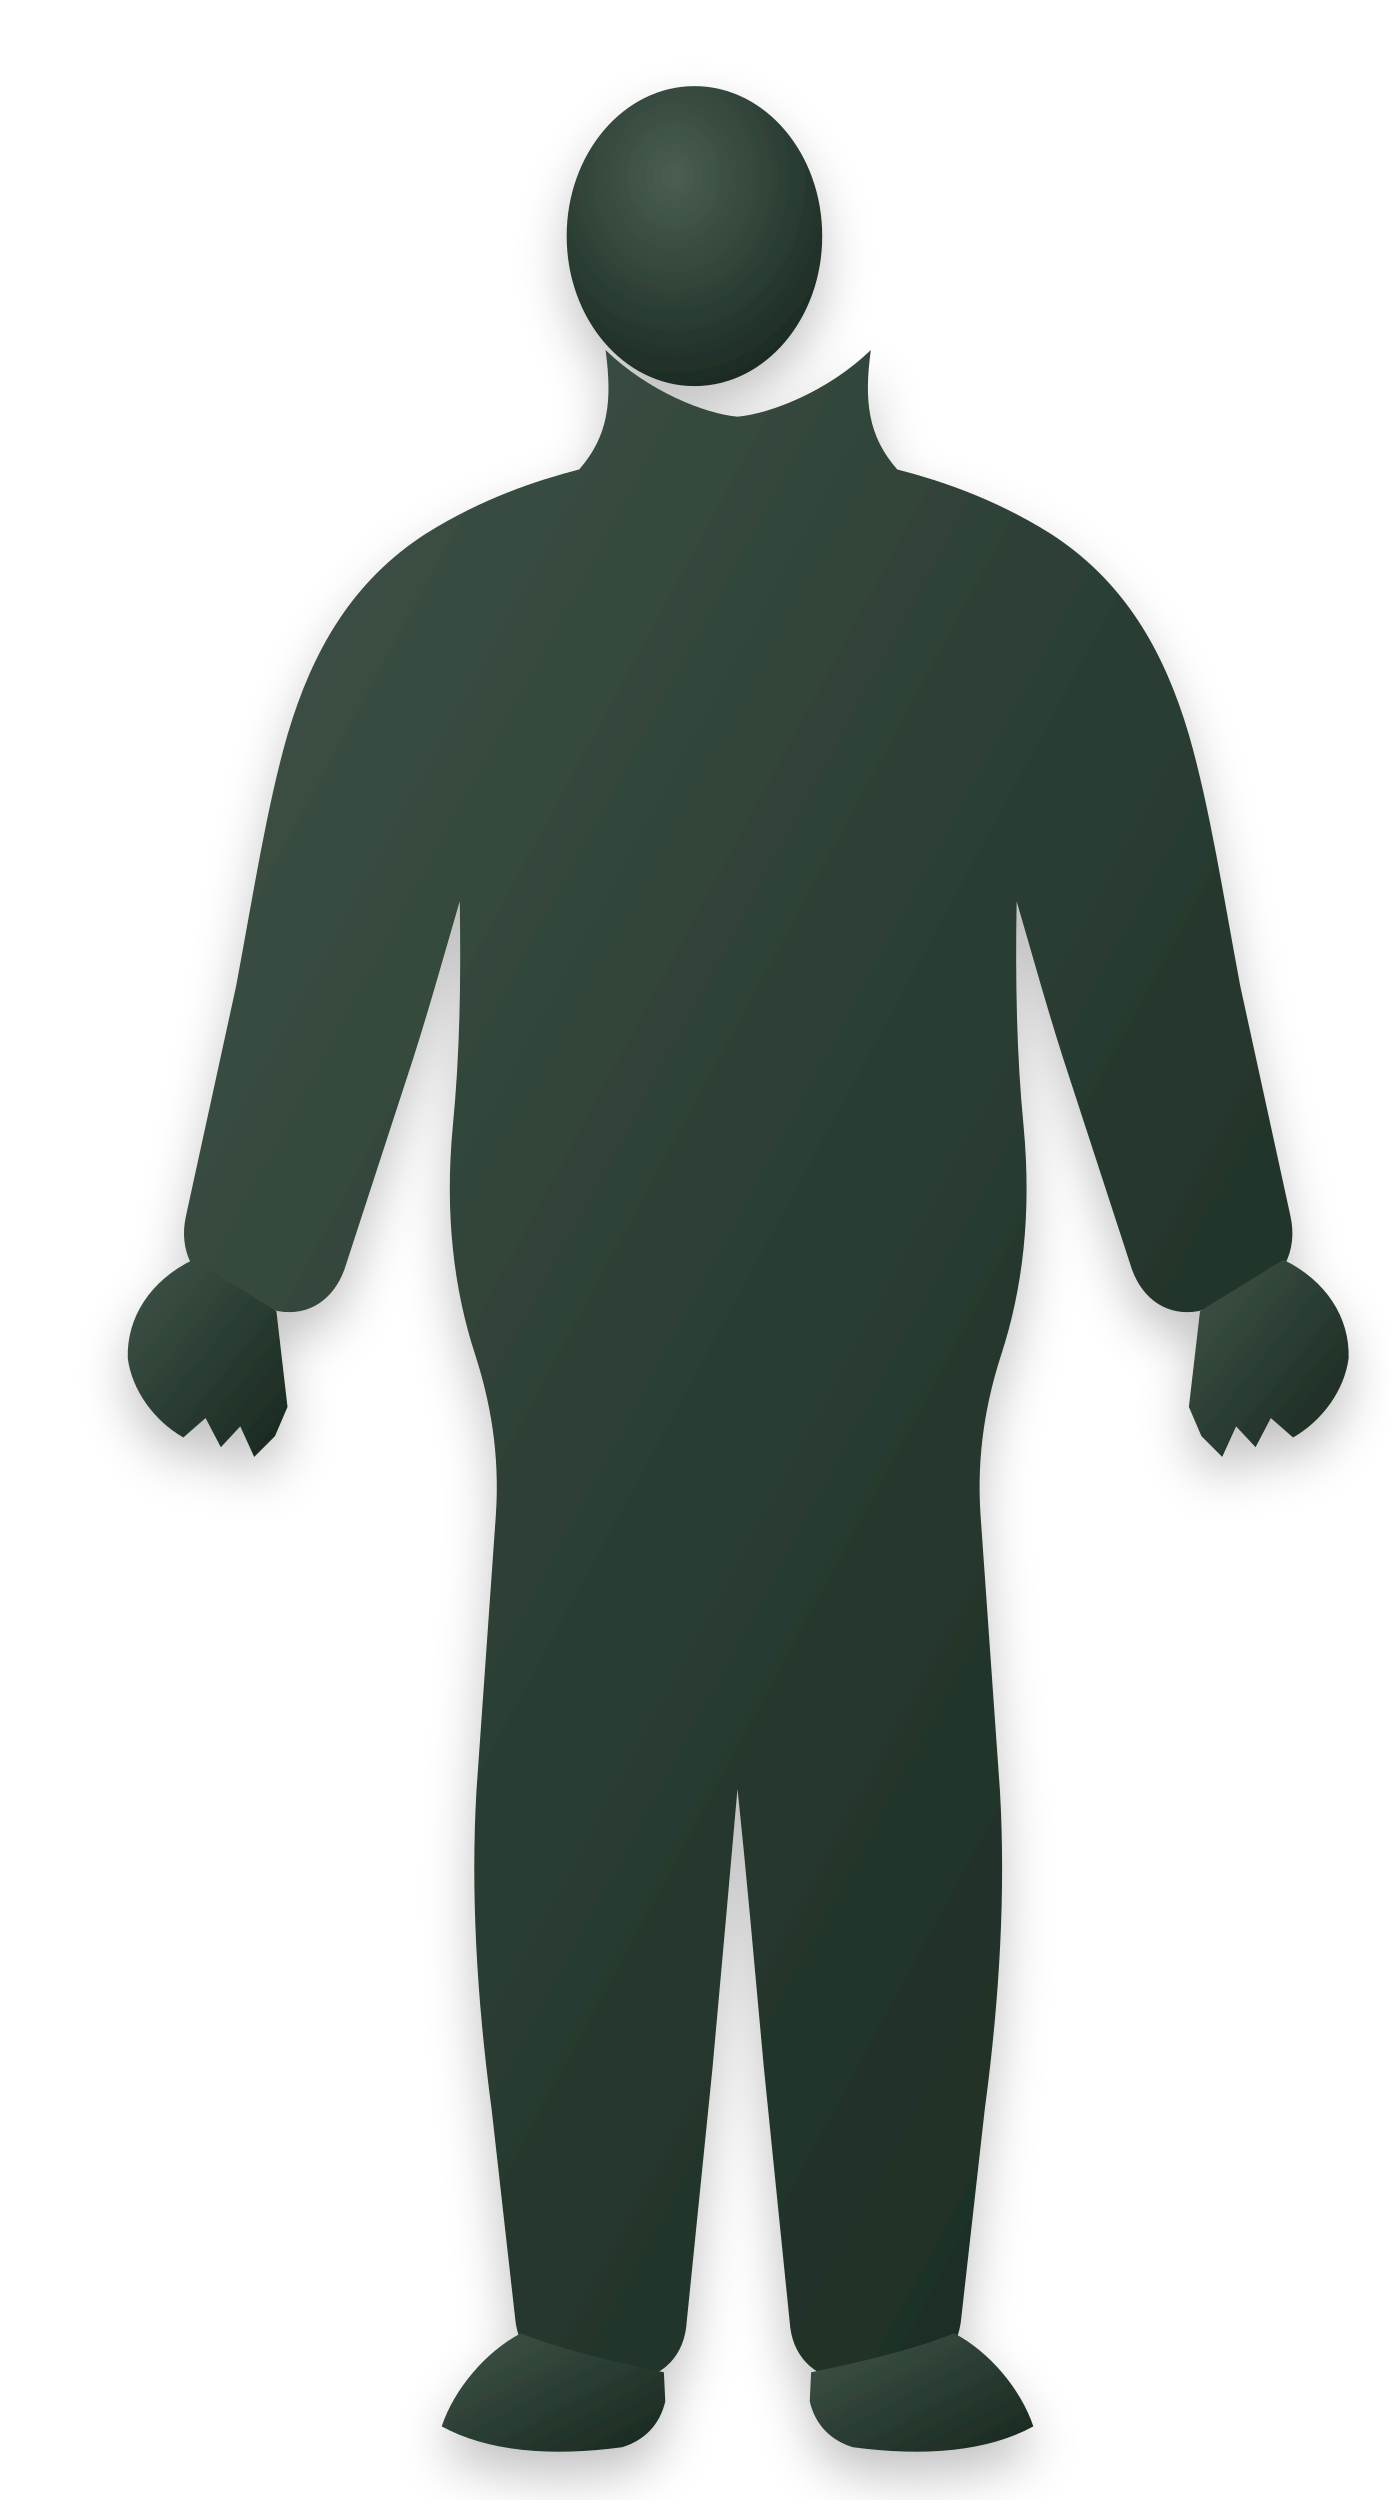
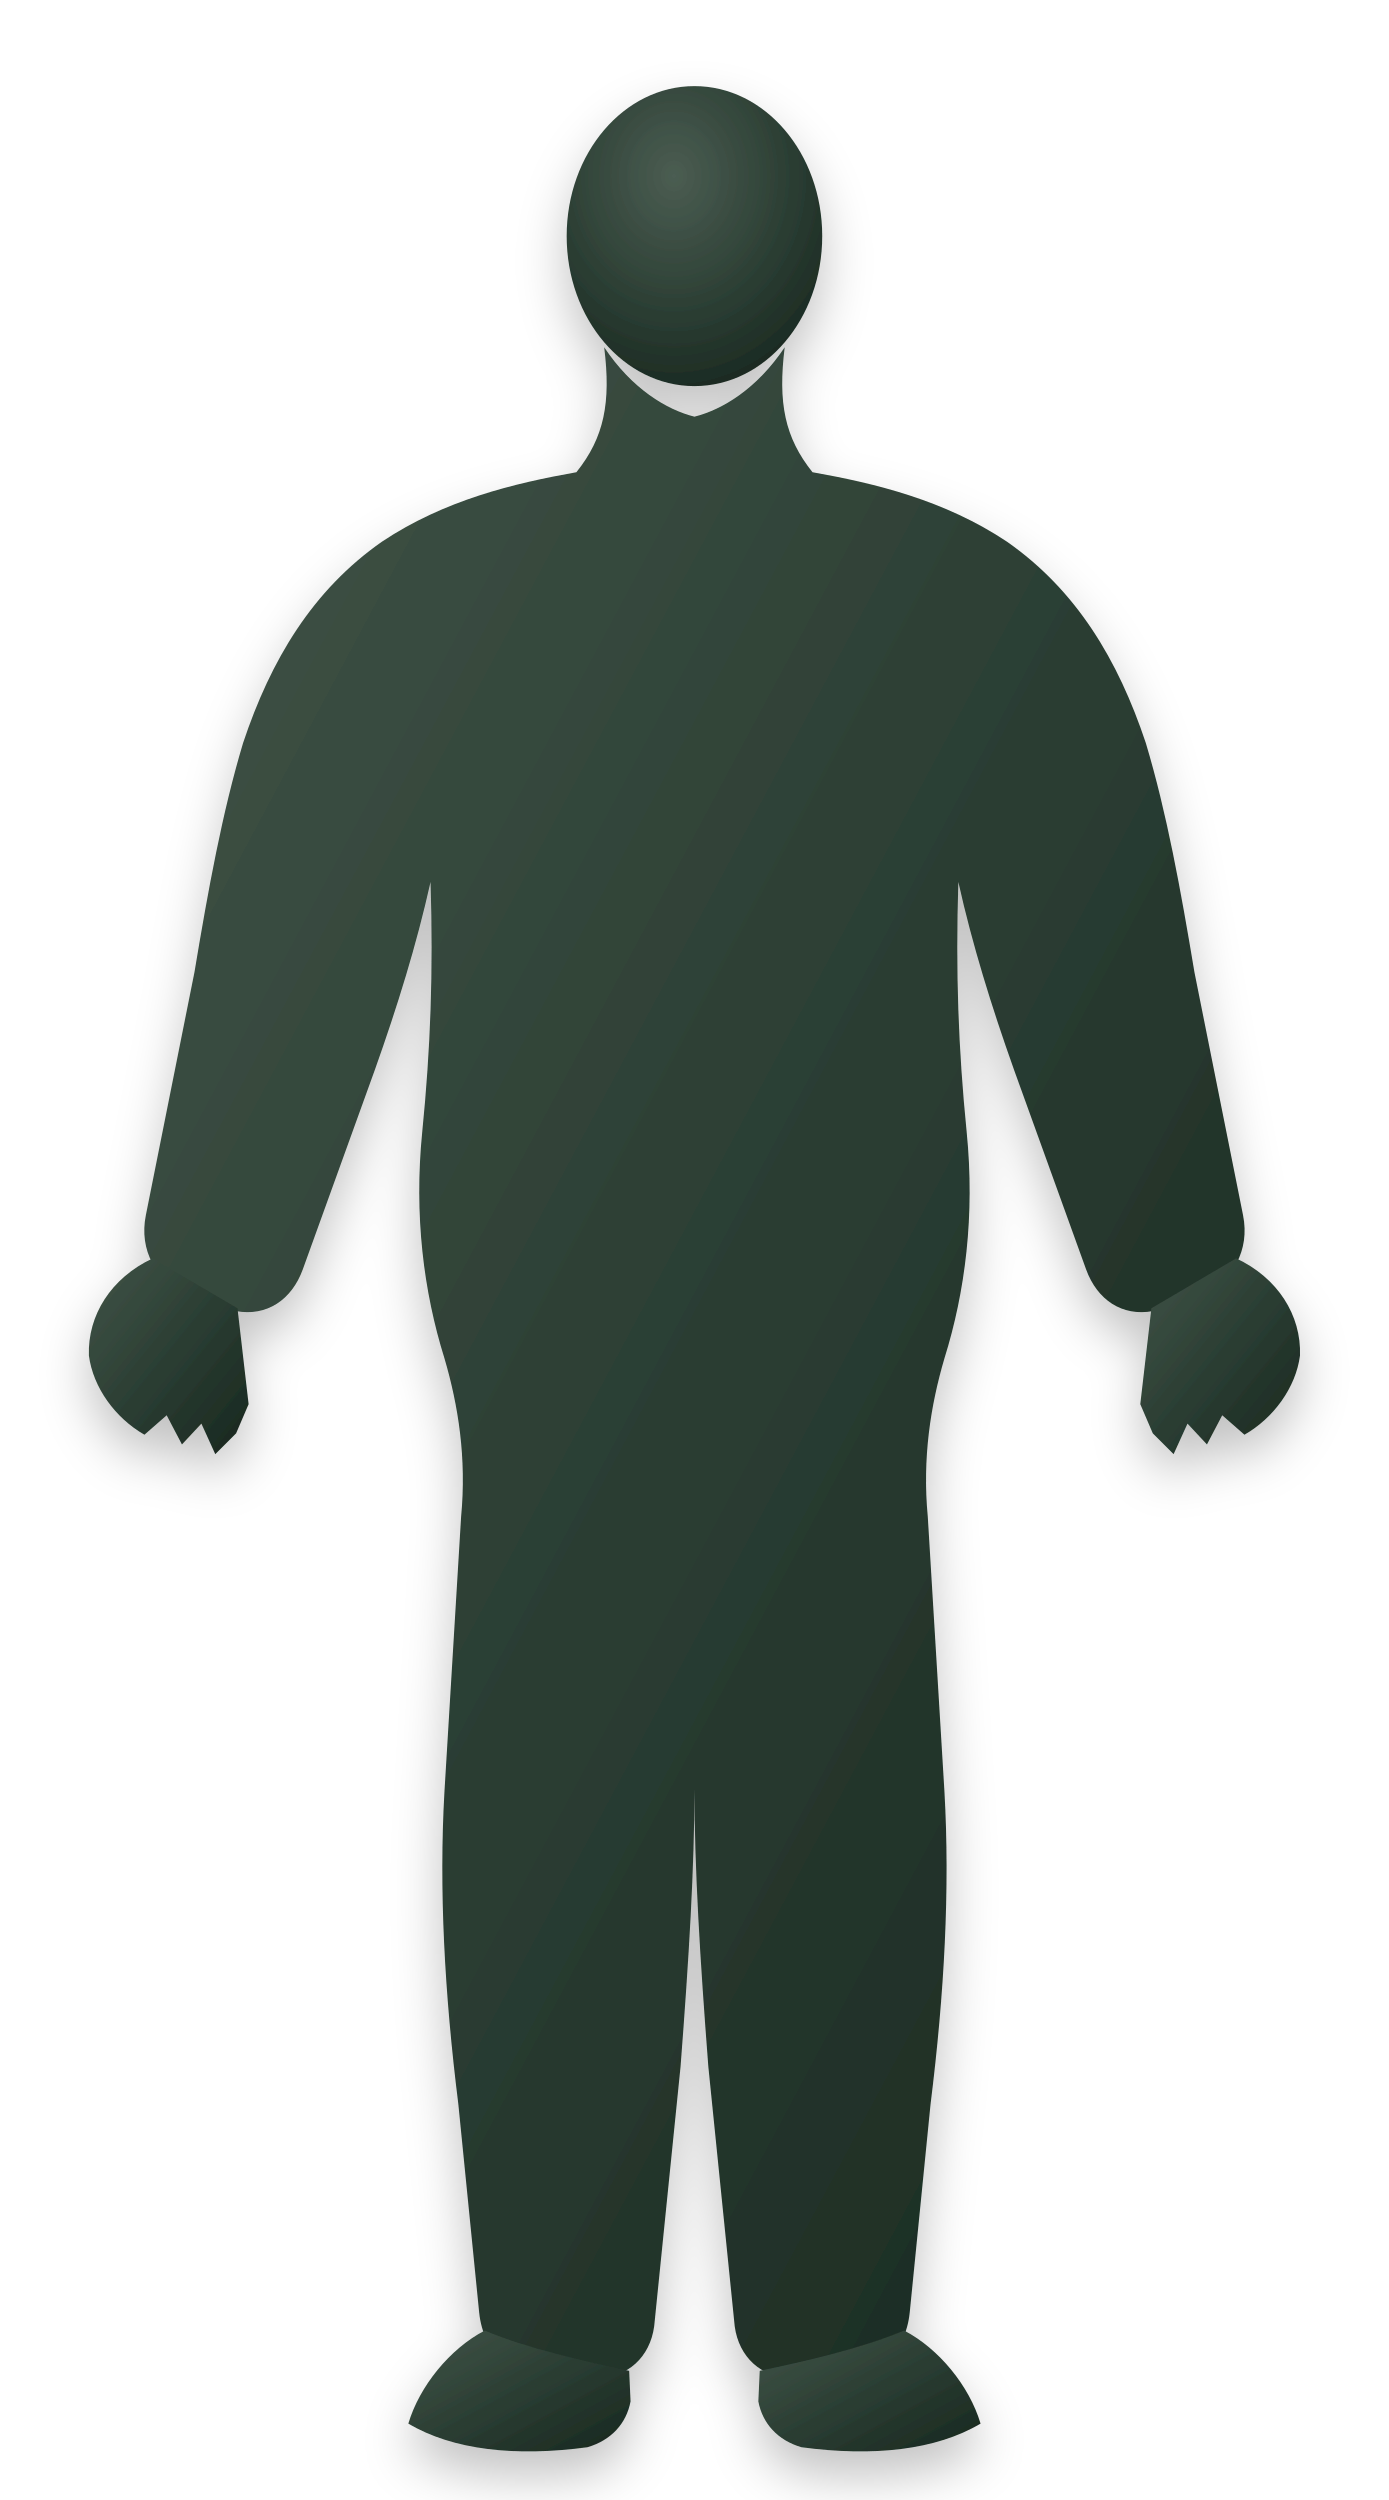
<svg xmlns="http://www.w3.org/2000/svg" viewBox="0 0 1000 1800" role="img" aria-labelledby="title desc">
  <defs>
    <linearGradient id="body" x1="0" y1="0" x2="1" y2="1">
      <stop offset="0" stop-color="#415448" />
      <stop offset=".45" stop-color="#2d4035" />
      <stop offset="1" stop-color="#18271f" />
    </linearGradient>
    <radialGradient id="head" cx=".42" cy=".30" r=".78">
      <stop offset="0" stop-color="#4b5d52" />
      <stop offset=".55" stop-color="#2d4035" />
      <stop offset="1" stop-color="#18261f" />
    </radialGradient>
    <filter id="shadow" x="-20%" y="-10%" width="140%" height="130%">
      <feDropShadow dx="0" dy="18" stdDeviation="18" flood-color="#000000" flood-opacity=".24" />
    </filter>
  </defs>
  <g filter="url(#shadow)">
    <ellipse cx="500" cy="170" rx="92" ry="108" fill="url(#head)" />
-     <path fill="url(#body)" d="M436 252       C441 289 438 314 417 338       C386 346 347 359 307 384       C254 418 225 468 207 529       C192 581 182 646 170 710       L134 875       C128 901 140 923 164 934       L200 944       C222 948 240 936 248 914       L292 779       C307 734 319 690 331 649       C332 707 331 760 326 811       C320 875 327 929 342 975       C353 1009 360 1047 357 1091       L343 1290       C339 1361 343 1437 354 1519       L371 1670       C374 1698 395 1714 423 1714       L450 1714       C474 1714 491 1699 494 1676       L513 1489       C520 1412 526 1345 531 1288       C537 1345 543 1412 550 1489       L569 1676       C572 1699 589 1714 613 1714       L640 1714       C668 1714 689 1698 692 1670       L709 1519       C720 1437 724 1361 720 1290       L706 1091       C703 1047 710 1009 721 975       C736 929 743 875 737 811       C732 760 731 707 732 649       C744 690 756 734 771 779       L815 914       C823 936 841 948 863 944       L899 934       C923 923 935 901 929 875       L893 710       C881 646 871 581 856 529       C838 468 809 418 756 384       C716 359 677 346 646 338       C625 314 622 289 627 252       C596 282 554 298 531 300       C508 298 467 282 436 252 Z" />
-     <path fill="url(#body)" d="M375 1680       C350 1693 327 1720 318 1747       C351 1765 396 1769 448 1762       C464 1757 475 1746 479 1729       L478 1708       C444 1701 405 1692 375 1680 Z" />
-     <path fill="url(#body)" d="M687 1680       C712 1693 735 1720 744 1747       C711 1765 666 1769 614 1762       C598 1757 587 1746 583 1729       L584 1708       C618 1701 657 1692 687 1680 Z" />
-     <path fill="url(#body)" d="M139 907       C108 922 91 949 92 978       C95 1001 111 1023 132 1035       L148 1021 159 1042 173 1027 183 1049 198 1034 207 1013 199 944 Z" />
-     <path fill="url(#body)" d="M924 907       C955 922 972 949 971 978       C968 1001 952 1023 931 1035       L915 1021 904 1042 890 1027 880 1049 865 1034 856 1013 864 944 Z" />
+     <path fill="url(#body)" d="M435 250 C440 290 435 315 415 340 C370 348 320 360 275 390 C225 425 195 475 175 535 C160 585 150 640 140 700 L105 875 C100 900 112 922 136 934 L170 944 C192 948 210 936 218 914 L270 770 C286 725 300 680 310 635 C312 700 310 755 304 815 C298 875 305 930 320 978 C330 1012 336 1050 332 1092 L320 1290 C316 1360 320 1435 330 1515 L345 1665 C348 1695 370 1712 398 1712 L430 1712 C452 1712 468 1697 471 1675 L490 1488 C496 1410 500 1345 500 1288 C500 1345 504 1410 510 1488 L529 1675 C532 1697 548 1712 570 1712 L602 1712 C630 1712 652 1695 655 1665 L670 1515 C680 1435 684 1360 680 1290 L668 1092 C664 1050 670 1012 680 978 C695 930 702 875 696 815 C690 755 688 700 690 635 C700 680 714 725 730 770 L782 914 C790 936 808 948 830 944 L864 934 C888 922 900 900 895 875 L860 700 C850 640 840 585 825 535 C805 475 775 425 725 390 C680 360 630 348 585 340 C565 315 560 290 565 250 C545 280 520 295 500 300 C480 295 455 280 435 250 Z" />
+     <path fill="url(#body)" d="M349 1678C324 1691 302 1718 294 1745C326 1764 371 1769 423 1762C440 1757 451 1745 454 1729L453 1707C420 1700 380 1691 349 1678Z" />
+     <path fill="url(#body)" d="M651 1678C676 1691 698 1718 706 1745C674 1764 629 1769 577 1762C560 1757 549 1745 546 1729L547 1707C580 1700 620 1691 651 1678Z" />
+     <path fill="url(#body)" d="M110 906C80 920 63 947 64 976C67 999 83 1021 104 1033L120 1019 131 1040 145 1025 155 1047 170 1032 179 1011 171 942Z" />
+     <path fill="url(#body)" d="M890 906C920 920 937 947 936 976C933 999 917 1021 896 1033L880 1019 869 1040 855 1025 845 1047 830 1032 821 1011 829 942Z" />
  </g>
</svg>
